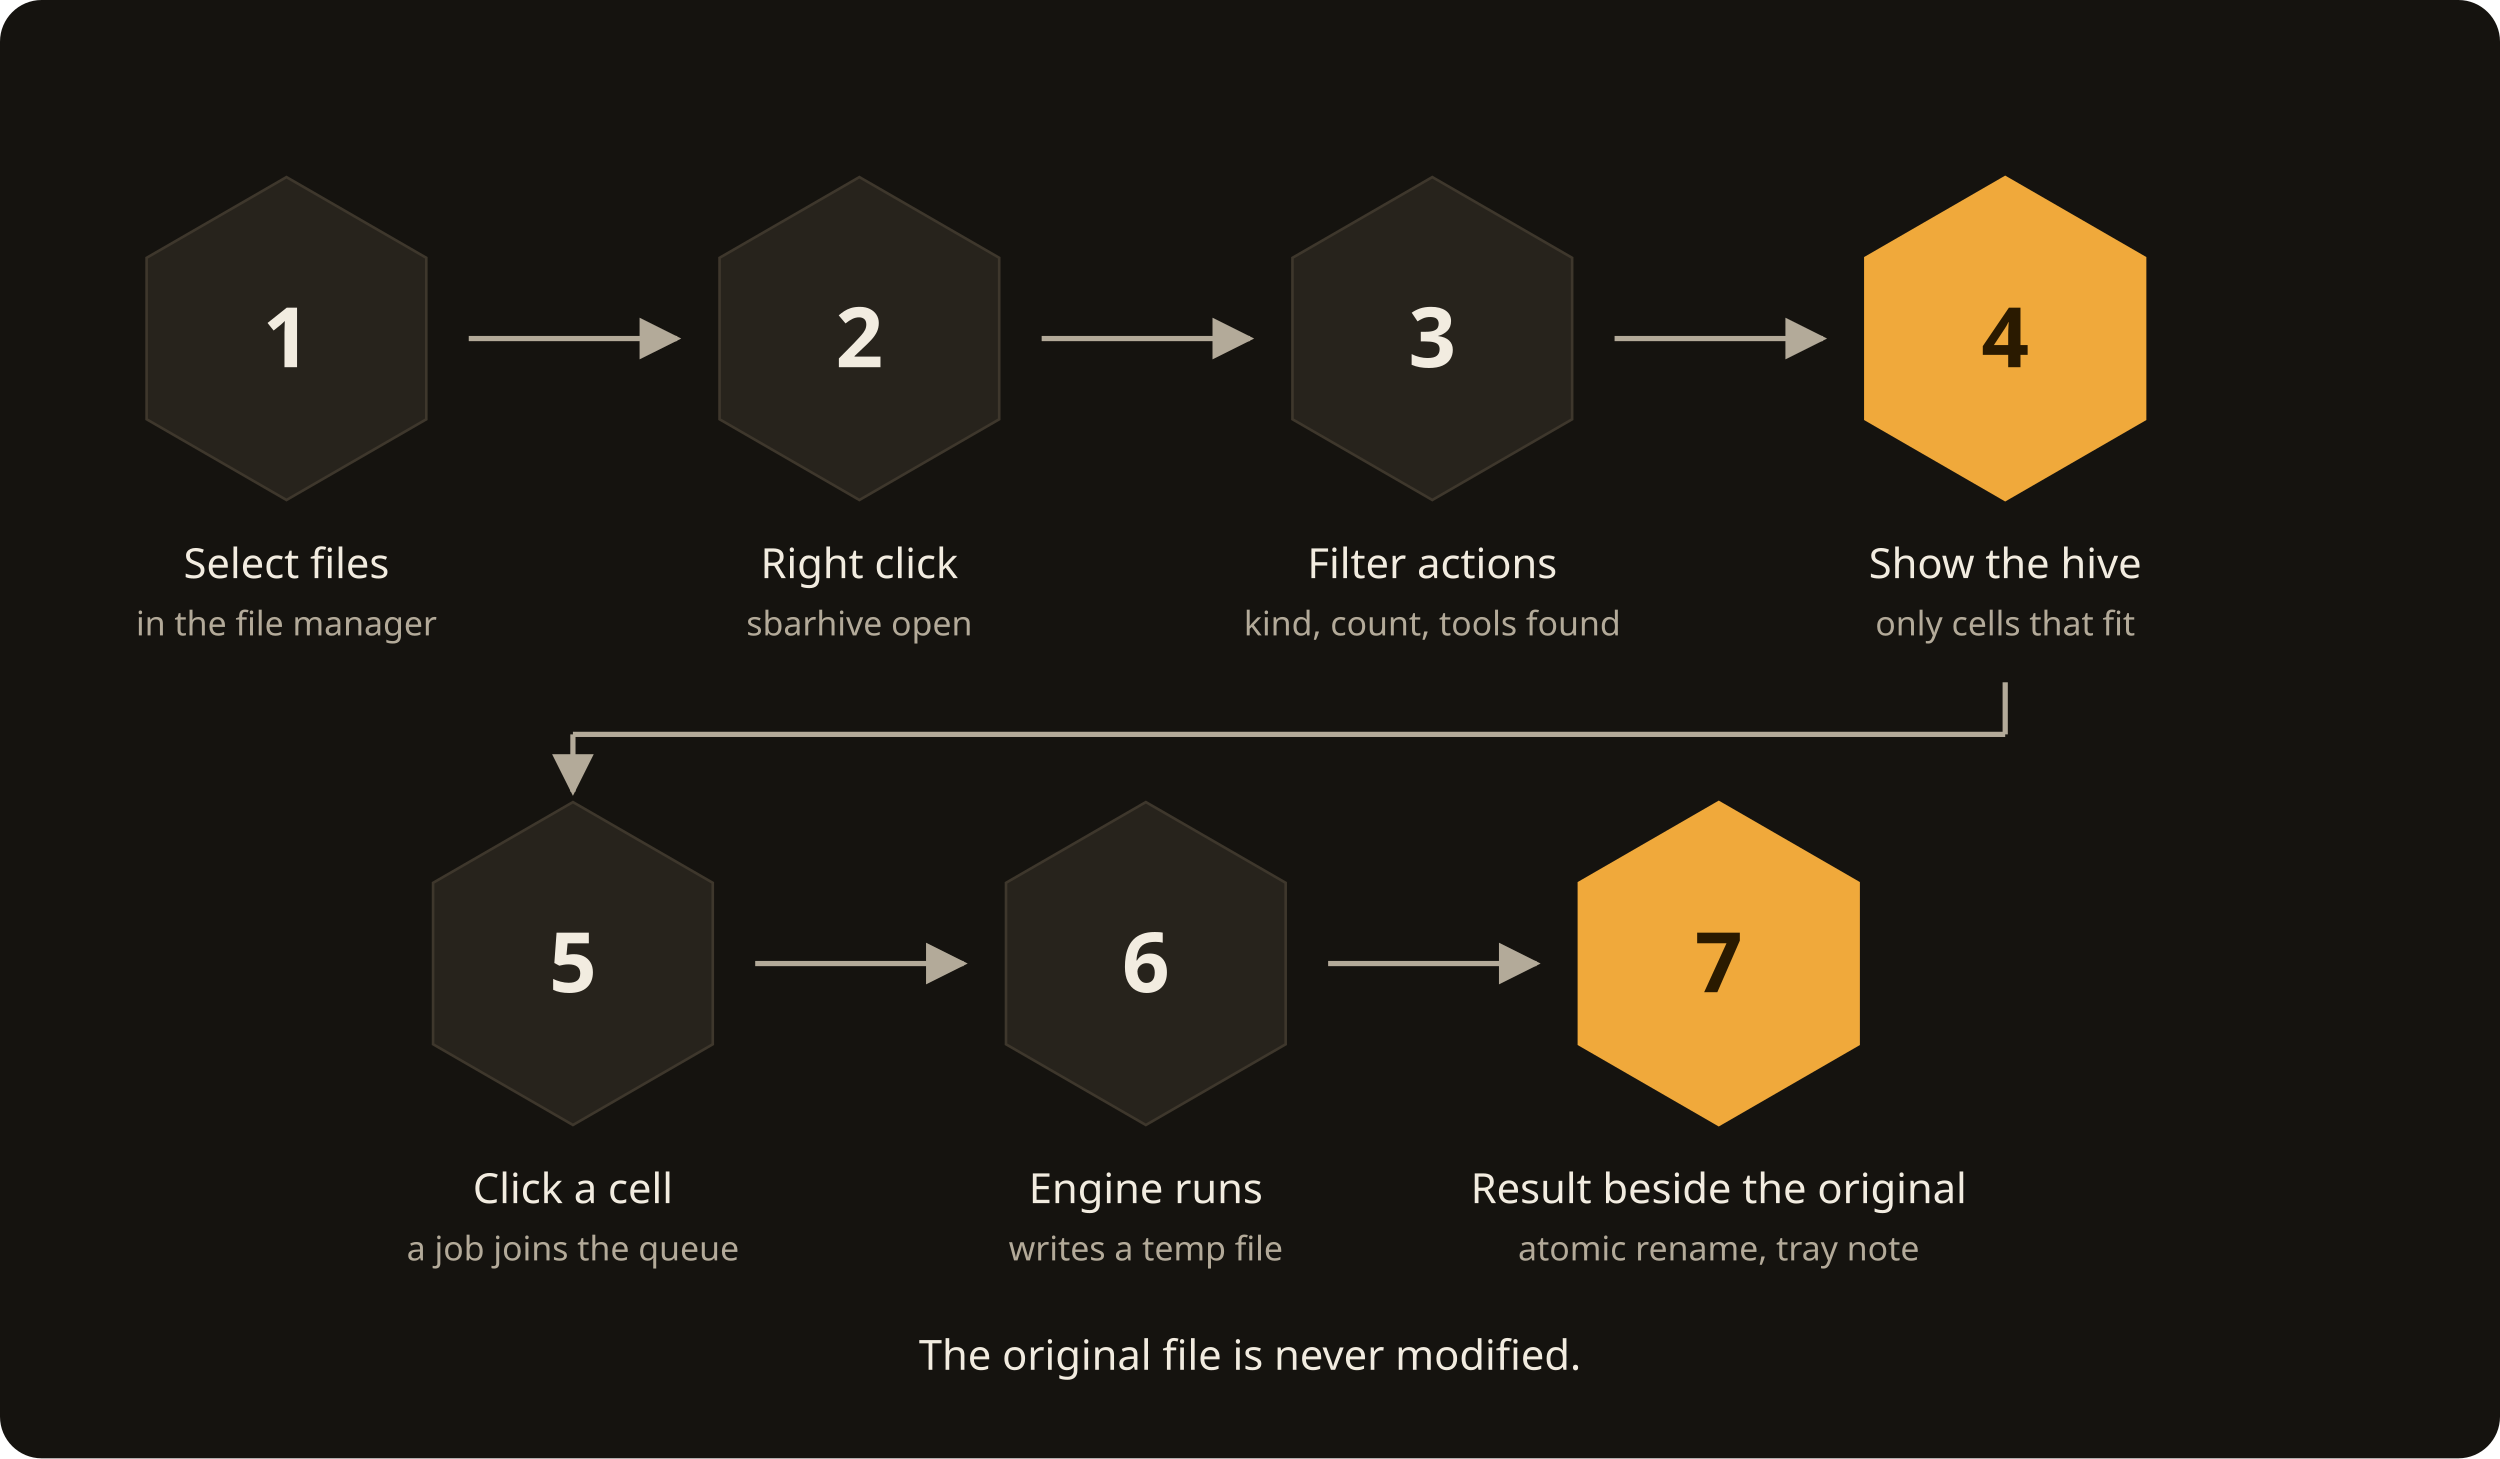
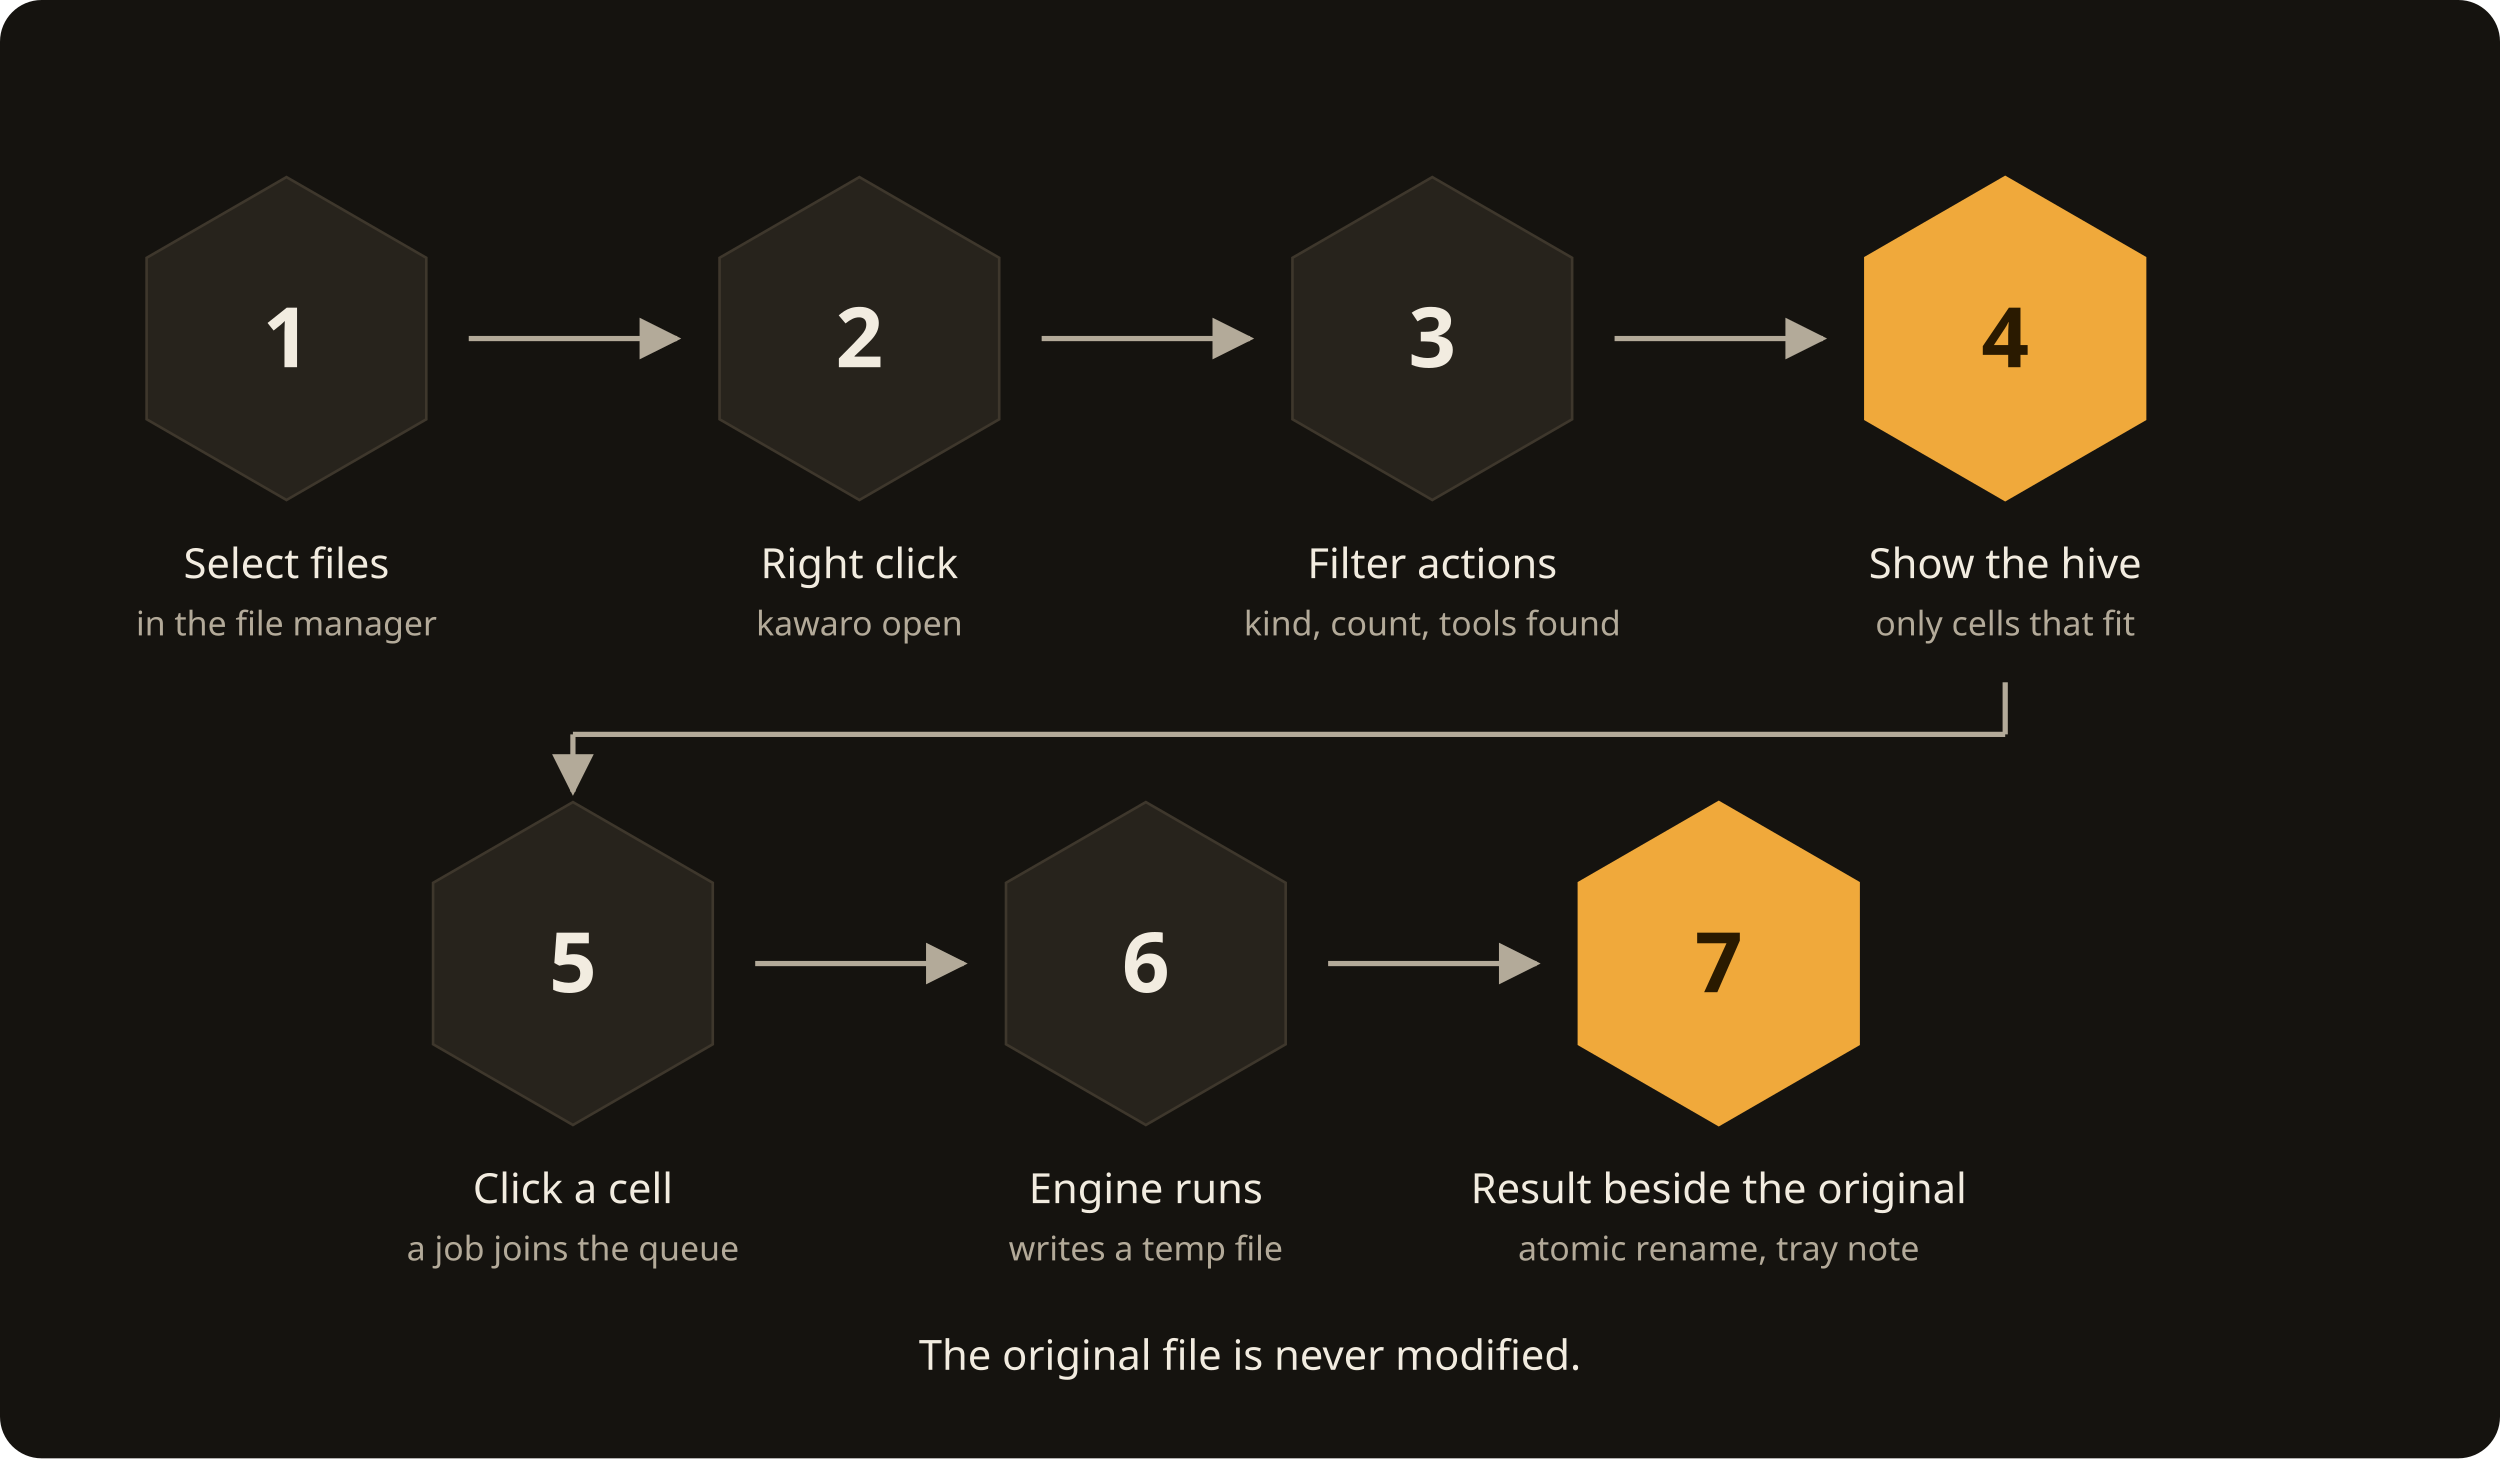
<svg xmlns="http://www.w3.org/2000/svg" viewBox="0 0 960 560" role="img" aria-labelledby="t d" width="960" height="560">
  <style>
.box{fill:#1E1B16;stroke:#3E372C;stroke-width:1}
.box2{fill:#27231C;stroke:#3E372C;stroke-width:1}
.zone{fill:#15130F;stroke:#3E372C;stroke-width:1;stroke-dasharray:6 6}
.hot{fill:#F0A93B;stroke:#F0A93B}
.hex{fill:#27231C;stroke:#3E372C;stroke-width:1}
.hexhot{fill:#F0A93B;stroke:#F0A93B}
.hexc{fill:#322C23;stroke:#3E372C;stroke-width:1}
.t{fill:#F2ECE0} .t2{fill:#B3AA99}
.hot-t{fill:#2A1A00} .hexhot-t{fill:#2A1A00}
.ln{stroke:#B3AA99;stroke-width:2;fill:none}
.head{fill:#B3AA99}
text{font-family:"IBM Plex Sans Arabic", "IBM Plex Sans", system-ui, sans-serif}
</style>
  <rect width="960" height="560" fill="#15130F" rx="16" />
  <defs>
    <marker id="a" viewBox="0 0 10 10" refX="9" refY="5" markerWidth="8" markerHeight="8" orient="auto-start-reverse">
      <path d="M0 0L10 5L0 10Z" fill="#B3AA99" />
    </marker>
  </defs>
  <path class="hex" d="M110.0,68.0L163.7,99.0L163.7,161.0L110.0,192.0L56.3,161.0L56.3,99.0Z" />
  <text class="t" x="110.0" y="141" text-anchor="middle" font-size="32" font-weight="600">1</text>
  <text class="t" x="110.0" y="222" text-anchor="middle" font-size="16">Select files</text>
  <text class="t2" x="110.0" y="244" text-anchor="middle" font-size="13">in the file manager</text>
  <path class="hex" d="M330.0,68.0L383.7,99.0L383.7,161.0L330.0,192.0L276.3,161.0L276.3,99.0Z" />
  <text class="t" x="330.0" y="141" text-anchor="middle" font-size="32" font-weight="600">2</text>
  <text class="t" x="330.0" y="222" text-anchor="middle" font-size="16">Right click</text>
-   <text class="t2" x="330.0" y="244" text-anchor="middle" font-size="13" font-family="ui-monospace, 'IBM Plex Mono', monospace">sbarhive open</text>
+   <text class="t2" x="330.0" y="244" text-anchor="middle" font-size="13" font-family="ui-monospace, 'IBM Plex Mono', monospace">kawaro open</text>
  <path class="hex" d="M550.0,68.0L603.7,99.0L603.7,161.0L550.0,192.0L496.3,161.0L496.3,99.0Z" />
  <text class="t" x="550.0" y="141" text-anchor="middle" font-size="32" font-weight="600">3</text>
  <text class="t" x="550.0" y="222" text-anchor="middle" font-size="16">Filter actions</text>
  <text class="t2" x="550.0" y="244" text-anchor="middle" font-size="13">kind, count, tools found</text>
  <path class="hexhot" d="M770.0,68.0L823.7,99.0L823.7,161.0L770.0,192.0L716.3,161.0L716.3,99.0Z" />
  <text class="hexhot-t" x="770.0" y="141" text-anchor="middle" font-size="32" font-weight="600">4</text>
  <text class="t" x="770.0" y="222" text-anchor="middle" font-size="16">Show the hive</text>
  <text class="t2" x="770.0" y="244" text-anchor="middle" font-size="13">only cells that fit</text>
  <path class="hex" d="M220.0,308.0L273.7,339.0L273.7,401.0L220.0,432.0L166.3,401.0L166.3,339.0Z" />
  <text class="t" x="220.0" y="381" text-anchor="middle" font-size="32" font-weight="600">5</text>
  <text class="t" x="220.0" y="462" text-anchor="middle" font-size="16">Click a cell</text>
  <text class="t2" x="220.0" y="484" text-anchor="middle" font-size="13">a job joins the queue</text>
  <path class="hex" d="M440.0,308.0L493.7,339.0L493.7,401.0L440.0,432.0L386.3,401.0L386.3,339.0Z" />
  <text class="t" x="440.0" y="381" text-anchor="middle" font-size="32" font-weight="600">6</text>
  <text class="t" x="440.0" y="462" text-anchor="middle" font-size="16">Engine runs</text>
  <text class="t2" x="440.0" y="484" text-anchor="middle" font-size="13">writes a temp file</text>
  <path class="hexhot" d="M660.0,308.0L713.7,339.0L713.7,401.0L660.0,432.0L606.3,401.0L606.3,339.0Z" />
  <text class="hexhot-t" x="660.0" y="381" text-anchor="middle" font-size="32" font-weight="600">7</text>
  <text class="t" x="660.0" y="462" text-anchor="middle" font-size="16">Result beside the original</text>
  <text class="t2" x="660.0" y="484" text-anchor="middle" font-size="13">atomic rename, tray note</text>
  <line class="ln" x1="180.0" y1="130" x2="260.0" y2="130" marker-end="url(#a)" />
  <line class="ln" x1="400.0" y1="130" x2="480.0" y2="130" marker-end="url(#a)" />
  <line class="ln" x1="620.0" y1="130" x2="700.0" y2="130" marker-end="url(#a)" />
  <line class="ln" x1="770.0" y1="262" x2="770.0" y2="282" />
  <line class="ln" x1="770.0" y1="282" x2="220.0" y2="282" />
  <line class="ln" x1="220.0" y1="282" x2="220.0" y2="304" marker-end="url(#a)" />
  <line class="ln" x1="290.0" y1="370" x2="370.0" y2="370" marker-end="url(#a)" />
  <line class="ln" x1="510.0" y1="370" x2="590.0" y2="370" marker-end="url(#a)" />
  <text class="t" x="480.0" y="526" text-anchor="middle" font-size="16">The original file is never modified.</text>
</svg>
